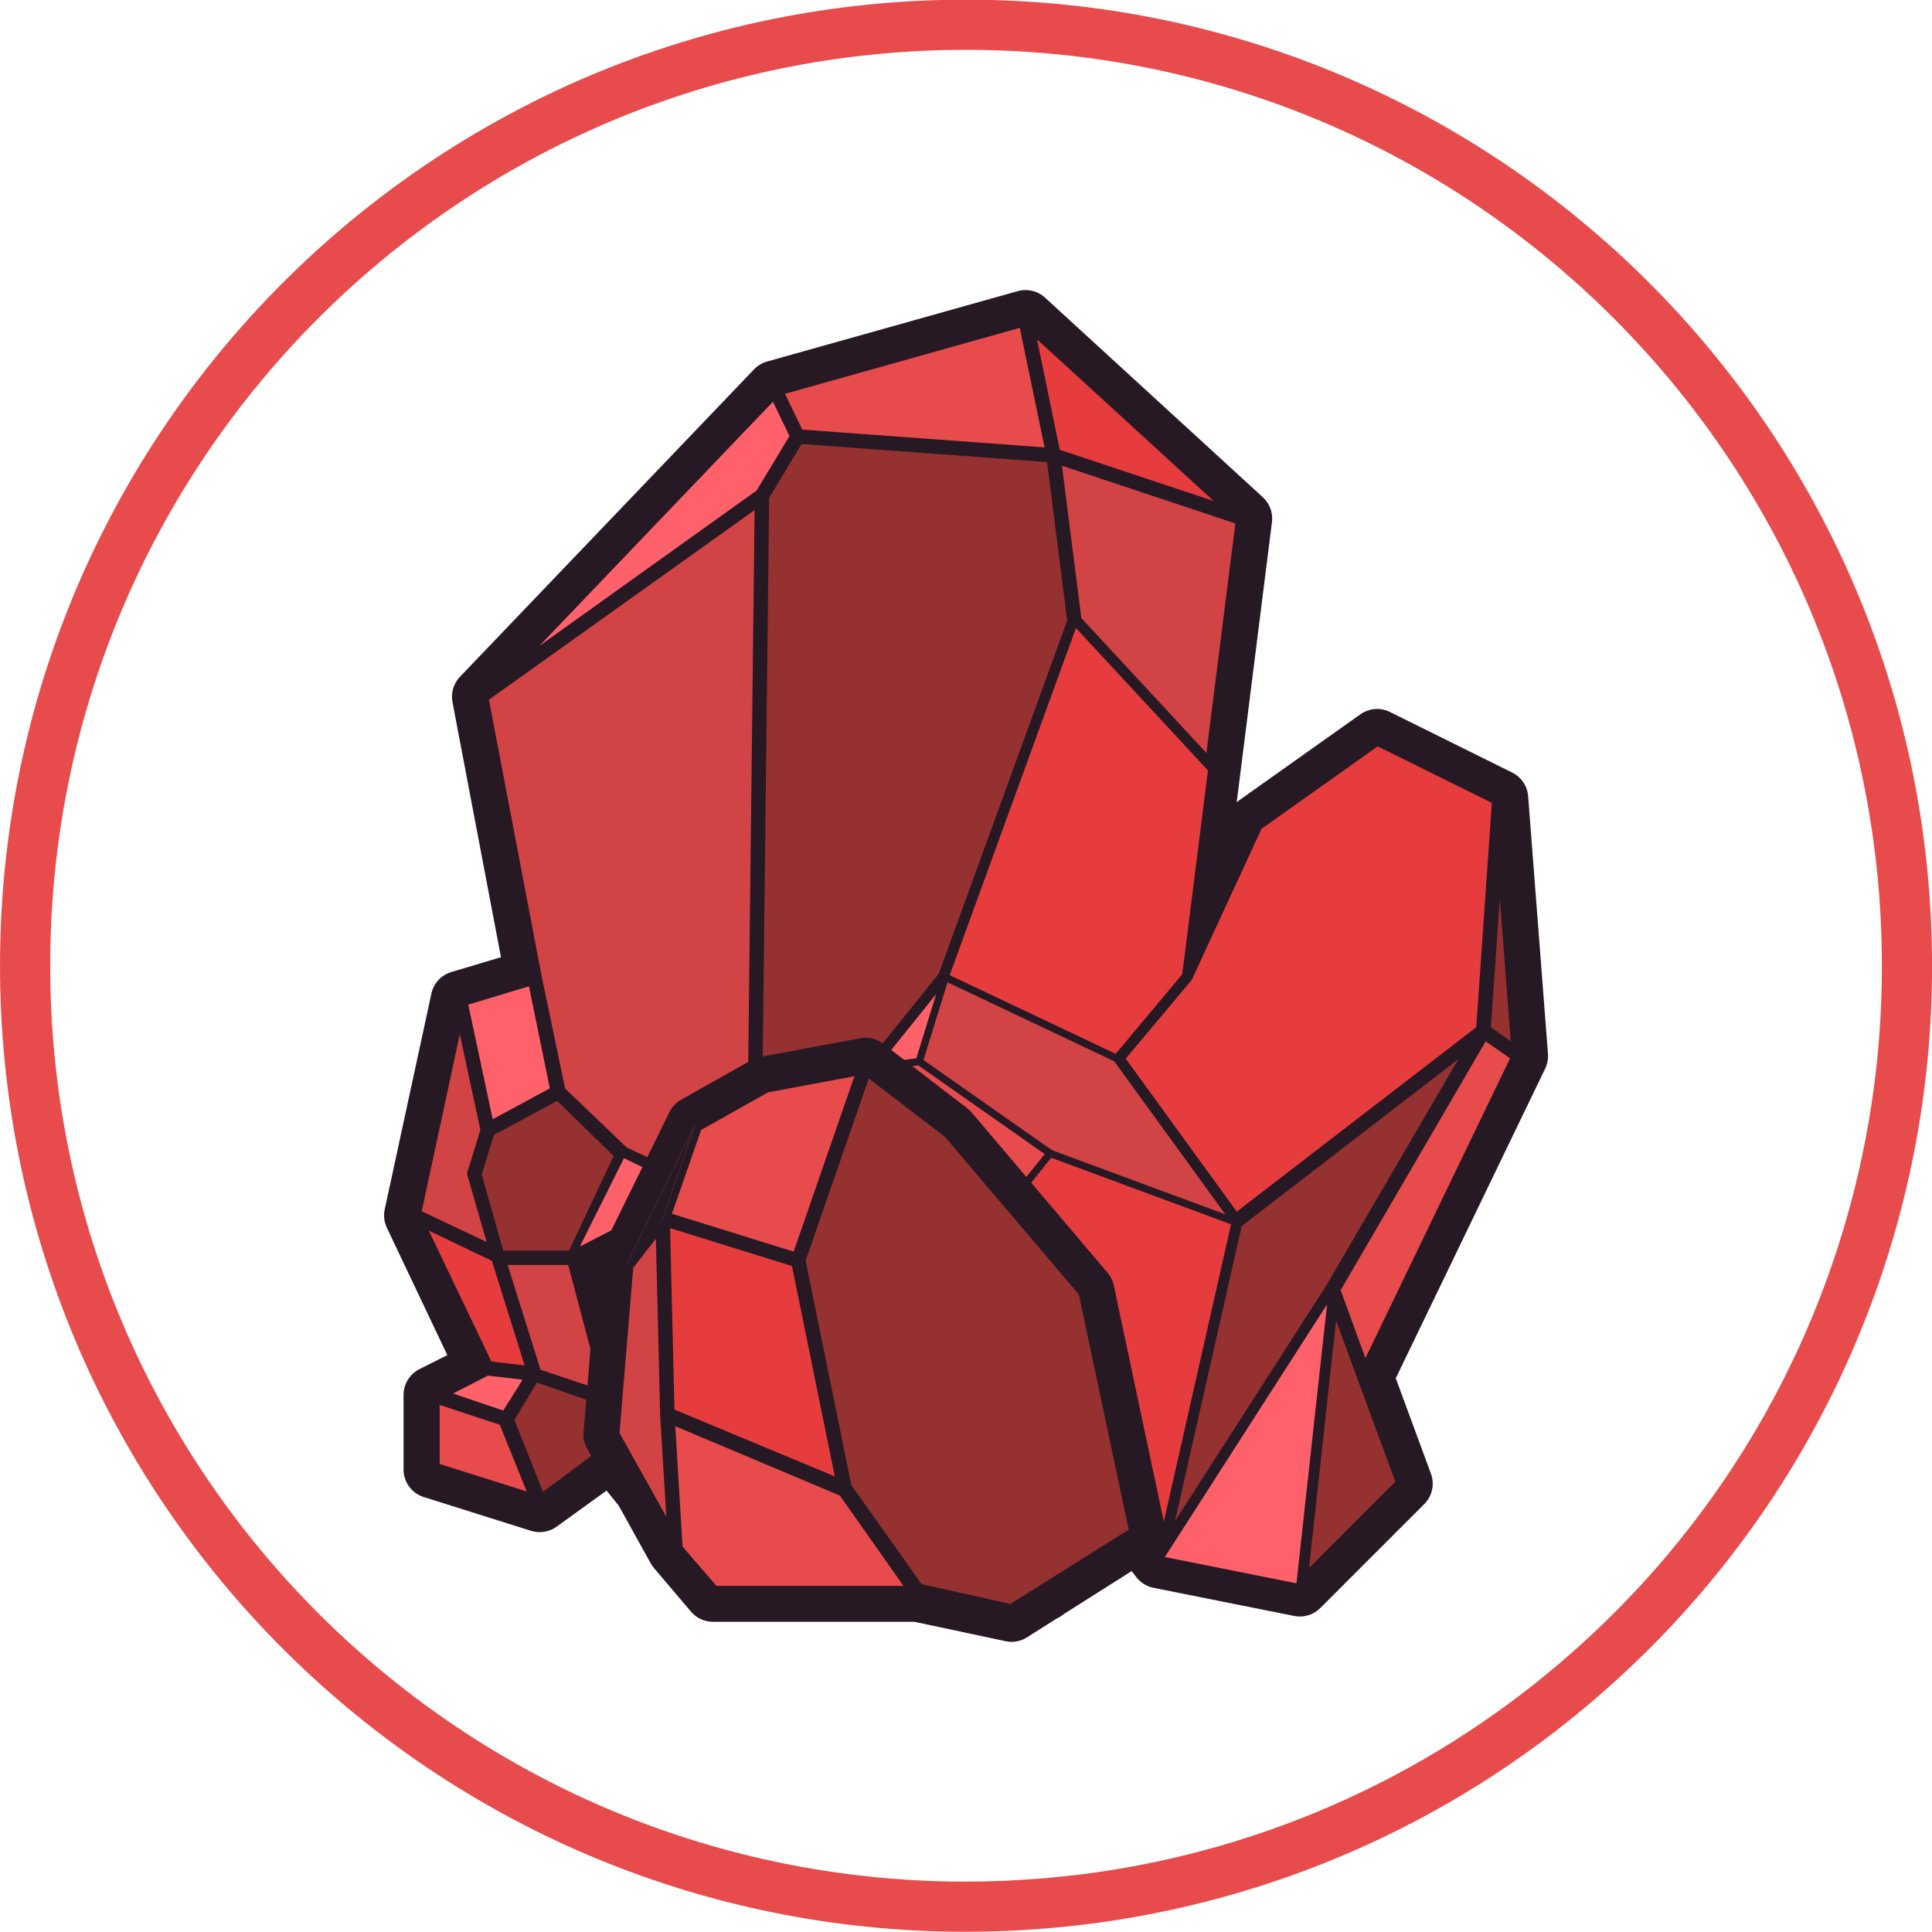
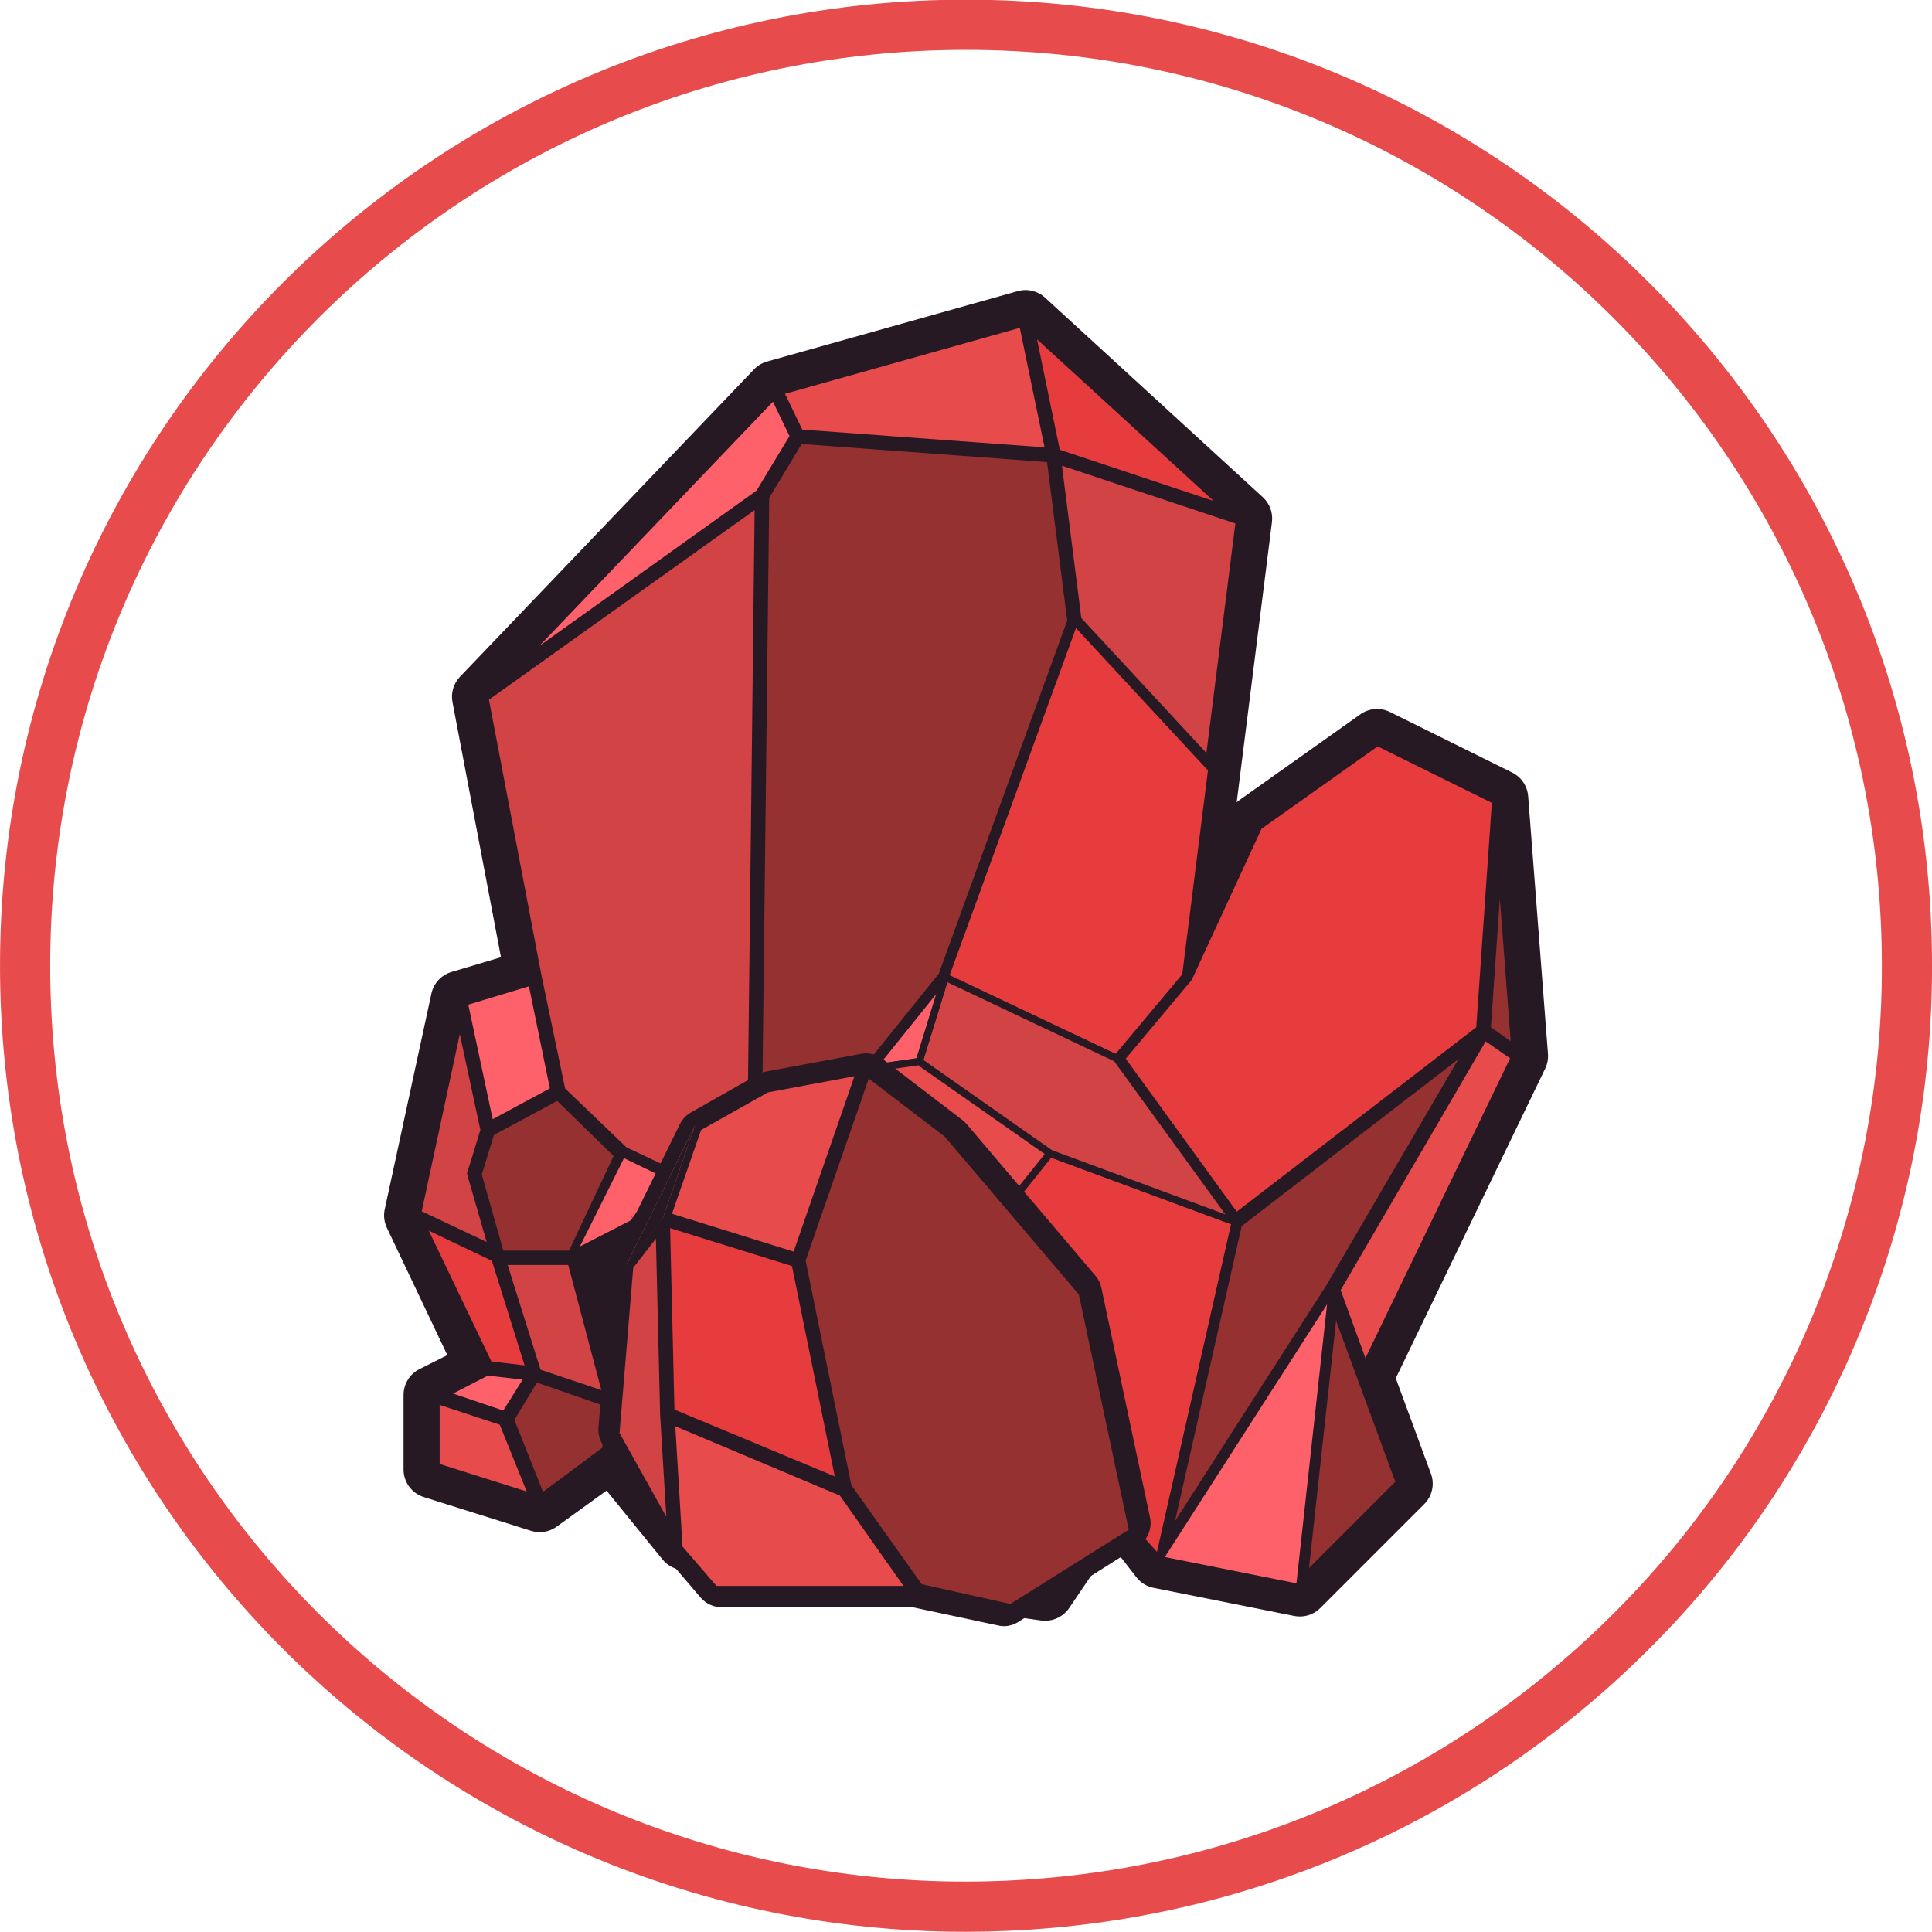
<svg xmlns="http://www.w3.org/2000/svg" viewBox="0 0 390.13 390.09">
  <defs>
    <style>.cls-1{fill:none;stroke:#e74b4c;stroke-miterlimit:10;stroke-width:10.13px;}.cls-2{fill:#261924;}.cls-3,.cls-9{fill:#e74b4c;}.cls-10,.cls-4{fill:#ff616a;}.cls-5,.cls-8{fill:#e73c3e;}.cls-11,.cls-6{fill:#d14345;}.cls-7{fill:#963131;}.cls-10,.cls-11,.cls-8,.cls-9{stroke:#261924;stroke-linejoin:round;stroke-width:1.46px;}</style>
  </defs>
  <g id="Layer_2" data-name="Layer 2">
-     <g id="Layer_1-2" data-name="Layer 1">
+     <g id="Layer_2-2" data-name="Layer 2">
      <path class="cls-1" d="M385.07,195A189.36,189.36,0,0,1,330.9,327.9a193.89,193.89,0,0,1-17.57,15.85,189.23,189.23,0,0,1-102.25,40.59c-5.28.44-10.61.68-16,.68-3.52,0-7-.08-10.45-.28C84.53,379.3,5.07,296.47,5.07,195c0-104.93,85.07-190,190-190S385.07,90.1,385.07,195Z" />
-     </g>
-     <g id="Layer_2-2" data-name="Layer 2">
      <path class="cls-2" d="M211,327.28a5.81,5.81,0,0,1-.81-.06L137.49,317a5.83,5.83,0,0,1-3.71-2.1L122.48,301l-10.09,7.29a5.83,5.83,0,0,1-5.16.83l-21.66-6.82a5.83,5.83,0,0,1-4.08-5.56V281.68a5.83,5.83,0,0,1,3.21-5.21l5.63-2.83L78.12,247.92a5.83,5.83,0,0,1-.43-3.73l9.42-43.55a5.83,5.83,0,0,1,4-4.35l10.05-3-9.79-51.51a5.83,5.83,0,0,1,1.51-5.12l59.37-62.06A5.84,5.84,0,0,1,154.91,73l50.56-14.2A5.83,5.83,0,0,1,211,60.08l44,40.32a5.83,5.83,0,0,1,1.85,5L249.73,162a5.85,5.85,0,0,1,.53-.42l24.43-17.33a5.83,5.83,0,0,1,6-.47L305.35,156a5.83,5.83,0,0,1,3.23,4.78l4,52a5.83,5.83,0,0,1-.56,3l-30.17,62.53,7.1,19.27a5.83,5.83,0,0,1-1.35,6.14l-21,21a5.83,5.83,0,0,1-5.27,1.59l-28.4-5.68a5.83,5.83,0,0,1-3.46-2.14l-5-6.44-8.57,12.66A5.83,5.83,0,0,1,211,327.28Z" />
      <polygon class="cls-2" points="97.12 140.65 156.49 78.59 207.04 64.38 251.09 104.7 239.43 197.03 253.63 166.36 278.06 149.03 302.77 161.24 306.75 213.22 275.5 277.99 283.45 299.57 262.43 320.59 234.03 314.91 224.09 302.13 211.02 321.44 138.31 311.22 123.54 293.04 108.98 303.55 87.32 296.73 87.32 281.68 98.04 276.28 83.39 245.41 92.81 201.86 107.89 197.32 97.12 140.65" />
      <polygon class="cls-3" points="88.05 296.2 88.05 282.69 101.47 287.16 107.62 302.39 88.05 296.2" />
      <path class="cls-2" d="M88.78,283.7l12.14,4,5.44,13.48-17.58-5.56v-12m-1.46-2v15.05l21.55,6.82-6.85-17-14.7-4.9Z" />
      <polygon class="cls-4" points="89.61 281.54 98.39 277.03 106.75 278.01 101.92 285.7 89.61 281.54" />
      <path class="cls-2" d="M98.53,277.78l7,.82-3.91,6.23L91.48,281.4l7.05-3.62m-.27-1.5-10.51,5.4,14.49,4.9,5.75-9.16-9.73-1.14Z" />
      <polygon class="cls-5" points="98.74 275.6 85.04 246.96 99.93 254.08 106.95 276.56 98.74 275.6" />
      <path class="cls-2" d="M86.59,248.51l12.74,6.09,6.6,21.11-6.7-.78L86.59,248.51m-3.1-3.1,14.76,30.87,9.73,1.14-7.46-23.86-17-8.14Z" />
      <polygon class="cls-4" points="93.71 202.37 107.36 198.25 111.85 220.15 98.98 227.1 93.71 202.37" />
      <path class="cls-2" d="M106.81,199.17l4.22,20.6L99.49,226l-4.93-23.13,12.24-3.7m1.11-1.86-15.05,4.54,5.61,26.35,14.2-7.67-4.76-23.22Z" />
-       <path class="cls-6" d="M84.33,245l8.53-39.66,4.86,22.83c-.92,3.09-2.41,8-2.63,8.44a.76.76,0,0,0,0,.52l4.34,15.06Z" />
+       <path class="cls-6" d="M84.33,245l8.53-39.66,4.86,22.83c-.92,3.09-2.41,8-2.63,8.44a.75.75,0,0,0,0,.52l4.34,15.06Z" />
      <path class="cls-2" d="M92.85,208.83,97,228.15c-1.11,3.7-2.33,7.69-2.53,8.15a1.46,1.46,0,0,0-.09,1l3.89,13.5L85.16,244.6l7.69-35.77m0-7-9.37,43.55,17,8.14-4.79-16.62c.32-.64,2.73-8.73,2.73-8.73l-5.61-26.35Z" />
-       <polygon class="cls-7" points="101.08 253.26 96.53 237.16 99.13 228.71 112.65 221.43 124.79 233.27 115.4 253.26 101.08 253.26" />
-       <path class="cls-2" d="M112.53,222.33l11.38,11.1-9,19.1H101.63l-4.35-15.35,2.45-8,12.79-6.88m.25-1.79-14.26,7.67-2.76,8.95L100.53,254h15.34l9.8-20.88-12.89-12.57Z" />
+       <polygon class="cls-7" points="101.08 253.25 96.53 237.16 99.13 228.71 112.65 221.43 124.79 233.27 115.4 253.25 101.08 253.25" />
+       <path class="cls-2" d="M112.53,222.33l11.38,11.1-9,19.1H101.63l-4.34-15.35,2.45-8,12.79-6.88m.25-1.79-14.26,7.67-2.76,8.95L100.53,254h15.34l9.8-20.88-12.89-12.57Z" />
      <polygon class="cls-7" points="103.04 286.64 108.09 278.3 122.38 283.26 122.38 292.67 109.31 302.4 103.04 286.64" />
      <path class="cls-2" d="M108.41,279.18l13.24,4.6v8.53l-12,8.94-5.78-14.53,4.55-7.53m-.64-1.76-5.54,9.16,6.75,17L123.11,293v-10.3l-15.34-5.33Z" />
      <polygon class="cls-6" points="108.57 277.16 101.52 254.71 115.31 254.71 122.48 281.83 108.57 277.16" />
      <path class="cls-2" d="M114.74,255.44l6.69,25.27-12.28-4.12-6.64-21.15h12.23m1.12-1.46H100.53L108,277.74,123.54,283l-7.67-29Z" />
      <polygon class="cls-4" points="156.28 79.85 160.25 88.1 153.32 99.6 103.01 135.54 156.28 79.85" />
      <path class="cls-2" d="M156.08,81.11l3.34,6.95-6.65,11L108.9,130.44l47.18-49.32m.4-2.53L97.12,140.65l56.75-40.54,7.22-12-4.6-9.55Z" />
      <polygon class="cls-3" points="161.56 87.44 157.52 79.05 206.49 65.3 211.82 91.14 161.56 87.44" />
      <path class="cls-2" d="M205.93,66.21l5,24.13L162,86.75l-3.48-7.23,47.38-13.31M207,64.38l-50.56,14.2,4.6,9.55,51.64,3.8L207,64.38Z" />
-       <polygon class="cls-7" points="154.59 100.31 161.48 88.9 212.08 92.62 216.24 125.37 190.21 196.96 152.94 243.31 154.59 100.31" />
-       <path class="cls-2" d="M161.87,89.66l49.56,3.65,4.07,32-25.93,71.3L153.7,241.21l1.62-140.69,6.55-10.86m-.79-1.52-7.22,12-1.68,145.31,38.67-48.1L217,125.45l-4.26-33.52-51.64-3.8Z" />
+       <polygon class="cls-7" points="154.59 100.31 161.48 88.9 212.08 92.62 216.24 125.37 190.21 196.95 152.94 243.31 154.59 100.31" />
+       <path class="cls-2" d="M161.87,89.66l49.56,3.65,4.07,32-25.93,71.3L153.7,241.21l1.63-140.69,6.55-10.86m-.79-1.52-7.22,12-1.68,145.31,38.67-48.1L217,125.45l-4.26-33.52-51.64-3.8Z" />
      <polygon class="cls-5" points="213.35 91.38 208.21 66.44 248.07 102.93 213.35 91.38" />
      <path class="cls-2" d="M209.38,68.5l35.68,32.66L214,90.82l-4.6-22.32M207,64.38l5.68,27.55,38.36,12.76L207,64.38Z" />
      <polygon class="cls-6" points="217.68 125.13 213.59 92.99 250.29 105.2 244.17 153.69 217.68 125.13" />
      <path class="cls-2" d="M214.46,94.05l35,11.65-5.85,46.35-25.26-27.25-3.91-30.75m-1.74-2.11L217,125.45l27.71,29.88,6.4-50.63L212.73,91.94Z" />
      <polygon class="cls-8" points="244.69 155.33 239.43 197.04 225.47 213.72 190.85 197.31 196.69 181.26 216.99 125.45 244.69 155.33" />
      <polygon class="cls-6" points="126.08 232.28 113.44 220.17 108.63 197.17 97.92 140.97 153.12 101.54 151.47 244.27 126.08 232.28" />
      <path class="cls-2" d="M152.38,103l-1.62,140.16L126.5,231.68,114.11,219.8,109.35,197,98.73,141.29,152.38,103m1.49-2.86L97.12,140.65l10.79,56.67,4.86,23.22,12.89,12.36,26.52,12.52,1.68-145.31Z" />
      <path class="cls-9" d="M190.85,197.32" />
      <polygon class="cls-10" points="128.13 246.62 128.36 246.74 115.45 253.37 125.67 232.9 134.78 237.3 128.13 246.62 128.09 246.88 128.04 246.74 128.13 246.62" />
      <polygon class="cls-2" points="123.54 282.74 115.44 253.37 128.37 246.74 123.54 282.74" />
      <polygon class="cls-3" points="128.13 246.62 128.04 246.74 127.26 245.03 128.13 246.62" />
      <polygon class="cls-2" points="127.26 245.03 128.04 246.74 128.13 246.62 127.26 245.03 127.26 245.03" />
      <polygon class="cls-3" points="128.13 246.62 128.04 246.74 128.04 246.74 128.13 246.62" />
      <polygon class="cls-2" points="128.13 246.62 128.04 246.74 128.13 246.62 128.13 246.62" />
      <path class="cls-5" d="M226.4,213.75,240,197.5a.71.71,0,0,0,.1-.16l14.12-30.5,23.92-17L302,161.68,298.8,207.8l-49.21,37.9Z" />
      <path class="cls-2" d="M278.19,150.72l23.06,11.4-3.15,45.31-48.36,37.24-22.42-30.89L240.54,198a1.46,1.46,0,0,0,.2-.32l14-30.32,23.4-16.6m-.13-1.69-24.43,17.33L239.43,197l-14,16.69,24,33,50.06-38.56,3.27-46.94L278.06,149Z" />
      <polygon class="cls-7" points="300.26 207.82 302.8 171.25 305.9 211.75 300.26 207.82" />
      <path class="cls-2" d="M302.84,181.25l2.22,29-4-2.81,1.82-26.21m-.07-20-3.27,46.94,7.24,5-4-52Z" />
-       <polygon class="cls-3" points="269.84 260.45 299.73 209.23 305.82 213.47 275.59 276.12 269.84 260.45" />
+       <polygon class="cls-3" points="269.84 260.44 299.73 209.23 305.82 213.47 275.59 276.12 269.84 260.44" />
      <path class="cls-2" d="M300,210.28l4.93,3.43-29.21,60.54-5-13.73L300,210.28m-.46-2.1L269,260.37,275.5,278l31.25-64.76-7.24-5Z" />
      <polygon class="cls-7" points="250.09 247.16 296.99 211.03 268.41 260.01 235.65 311.03 250.09 247.16" />
      <path class="cls-2" d="M294.48,213.89l-26.69,45.73-30.52,47.54,13.47-59.58,43.74-33.69m5-5.71-50.06,38.56L234,314.91l35-54.54,30.46-52.19Z" />
      <polygon class="cls-9" points="211.02 321.44 216.66 313.1 204.6 320.54 211.02 321.44" />
      <polygon class="cls-8" points="234.03 314.91 249.44 246.74 212.02 232.89 203.81 243.13 216.28 257.82 226.64 306.67 234.03 314.91" />
      <polygon class="cls-11" points="190.85 197.32 185.6 214.36 212.02 232.89 249.44 246.74 225.47 213.72 190.85 197.32" />
      <polygon class="cls-10" points="176.04 215.74 190.85 197.32 185.6 214.36 176.04 215.74" />
      <polygon class="cls-9" points="203.81 243.13 212.02 232.89 185.6 214.36 176.04 215.74 188.87 225.54 203.81 243.13" />
      <polygon class="cls-10" points="269.04 260.38 262.43 320.59 234.03 314.91 269.04 260.38" />
      <polygon class="cls-7" points="269.42 263.54 274.82 278.24 282.61 299.39 263.38 318.61 269.42 263.54" />
      <path class="cls-2" d="M269.81,266.71l4.32,11.78,7.63,20.71-17.43,17.43,5.47-49.92m-.77-6.34-6.6,60.22,21-21-8-21.59L269,260.37Z" />
-       <path class="cls-2" d="M204.28,331.54a5.83,5.83,0,0,1-1.21-.13l-18.43-3.92H144a5.83,5.83,0,0,1-4.43-2L132,316.57a5.83,5.83,0,0,1-.67-1l-12.78-23.08a5.84,5.84,0,0,1-.71-3.31l2.84-34.2a5.83,5.83,0,0,1,.58-2.09l13.92-28.32a5.83,5.83,0,0,1,2.37-2.51l14.2-8a5.84,5.84,0,0,1,1.79-.65l20.17-3.76a5.83,5.83,0,0,1,4.62,1.1l17,13.06a5.81,5.81,0,0,1,.9.86L223.65,257a5.82,5.82,0,0,1,1.26,2.57l10.36,48.91a5.83,5.83,0,0,1-2.58,6.13l-25.28,16A5.83,5.83,0,0,1,204.28,331.54Z" />
+       <path class="cls-2" d="M202.84,328.38a5.52,5.52,0,0,1-1.15-.12l-17.47-3.72H145.69a5.53,5.53,0,0,1-4.2-1.93l-7.21-8.42a5.52,5.52,0,0,1-.64-.92l-12.12-21.88a5.53,5.53,0,0,1-.67-3.14l2.69-32.43a5.53,5.53,0,0,1,.55-2L137.29,227a5.53,5.53,0,0,1,2.25-2.38L153,217a5.53,5.53,0,0,1,1.7-.62l19.12-3.57a5.53,5.53,0,0,1,4.38,1l16.16,12.38a5.51,5.51,0,0,1,.85.81l26,30.62a5.52,5.52,0,0,1,1.19,2.43l9.82,46.37a5.53,5.53,0,0,1-2.45,5.82l-24,15.18A5.53,5.53,0,0,1,202.84,328.38Z" />
      <polygon class="cls-7" points="185.68 320.58 171.23 300.27 161.93 254.61 175.09 216.62 191.28 228.99 218.53 261.06 228.74 309.24 204.15 324.72 185.68 320.58" />
      <path class="cls-2" d="M175.45,217.81l15.32,11.71,27.08,31.87,10.07,47.5-23.91,15-17.9-4-14.2-20-9.23-45.32,12.77-36.84m-.72-2.38-13.56,39.13,9.37,46,14.7,20.66,19,4.26,25.28-15.91L219.2,260.73l-27.42-32.27-17-13Z" />
      <polygon class="cls-3" points="134.75 245.57 140.97 227.68 154.82 219.89 173.64 216.38 160.72 253.65 134.75 245.57" />
      <path class="cls-2" d="M172.54,217.32l-12.28,35.42-24.57-7.64,5.88-16.92,13.51-7.6,17.46-3.26m2.2-1.89-20.17,3.76-14.2,8L133.82,246l27.36,8.51,13.56-39.13Z" />
      <polygon class="cls-4" points="126.45 255.5 133.82 246.05 140.37 227.18 126.45 255.5" />
      <polygon class="cls-2" points="140.37 227.18 126.45 255.5 133.82 246.05 140.37 227.18 140.37 227.18" />
      <polygon class="cls-3" points="144.34 320.93 137.11 312.55 135.56 286.89 170.07 301.38 183.84 320.93 144.34 320.93" />
-       <path class="cls-2" d="M136.36,288,169.6,302l12.84,18.24H144.67l-6.85-7.95L136.36,288m-1.6-2.25,1.63,27.07,7.61,8.83h41.25l-14.7-20.88-35.79-15Z" />
-       <polygon class="cls-5" points="135.48 285.17 134.57 247.04 160.55 255.13 169.56 299.37 135.48 285.17" />
+       <path class="cls-2" d="M136.36,288l33.24,14,12.84,18.24H144.67l-6.85-7.95L136.36,288m-1.6-2.25,1.63,27.07,7.61,8.83h41.25l-14.7-20.88-35.79-15Z" />
+       <polygon class="cls-5" points="135.48 285.17 134.57 247.04 160.55 255.12 169.56 299.37 135.48 285.17" />
      <path class="cls-2" d="M135.32,248l24.6,7.65,8.65,42.48-32.38-13.49L135.32,248m-1.51-2,.94,39.61,35.79,14.91-9.37-46L133.82,246Z" />
      <polygon class="cls-6" points="124.36 289.54 127.16 255.77 133.13 248.1 134.03 285.68 135.47 309.43 124.36 289.54" />
      <path class="cls-2" d="M132.45,250.16l.85,35.53v.05l1.25,20.54-9.45-16.91L127.87,256l4.59-5.89m1.36-4.12-7.36,9.45-2.84,34.2,12.78,22.87-1.64-26.91L133.81,246Z" />
    </g>
  </g>
</svg>
